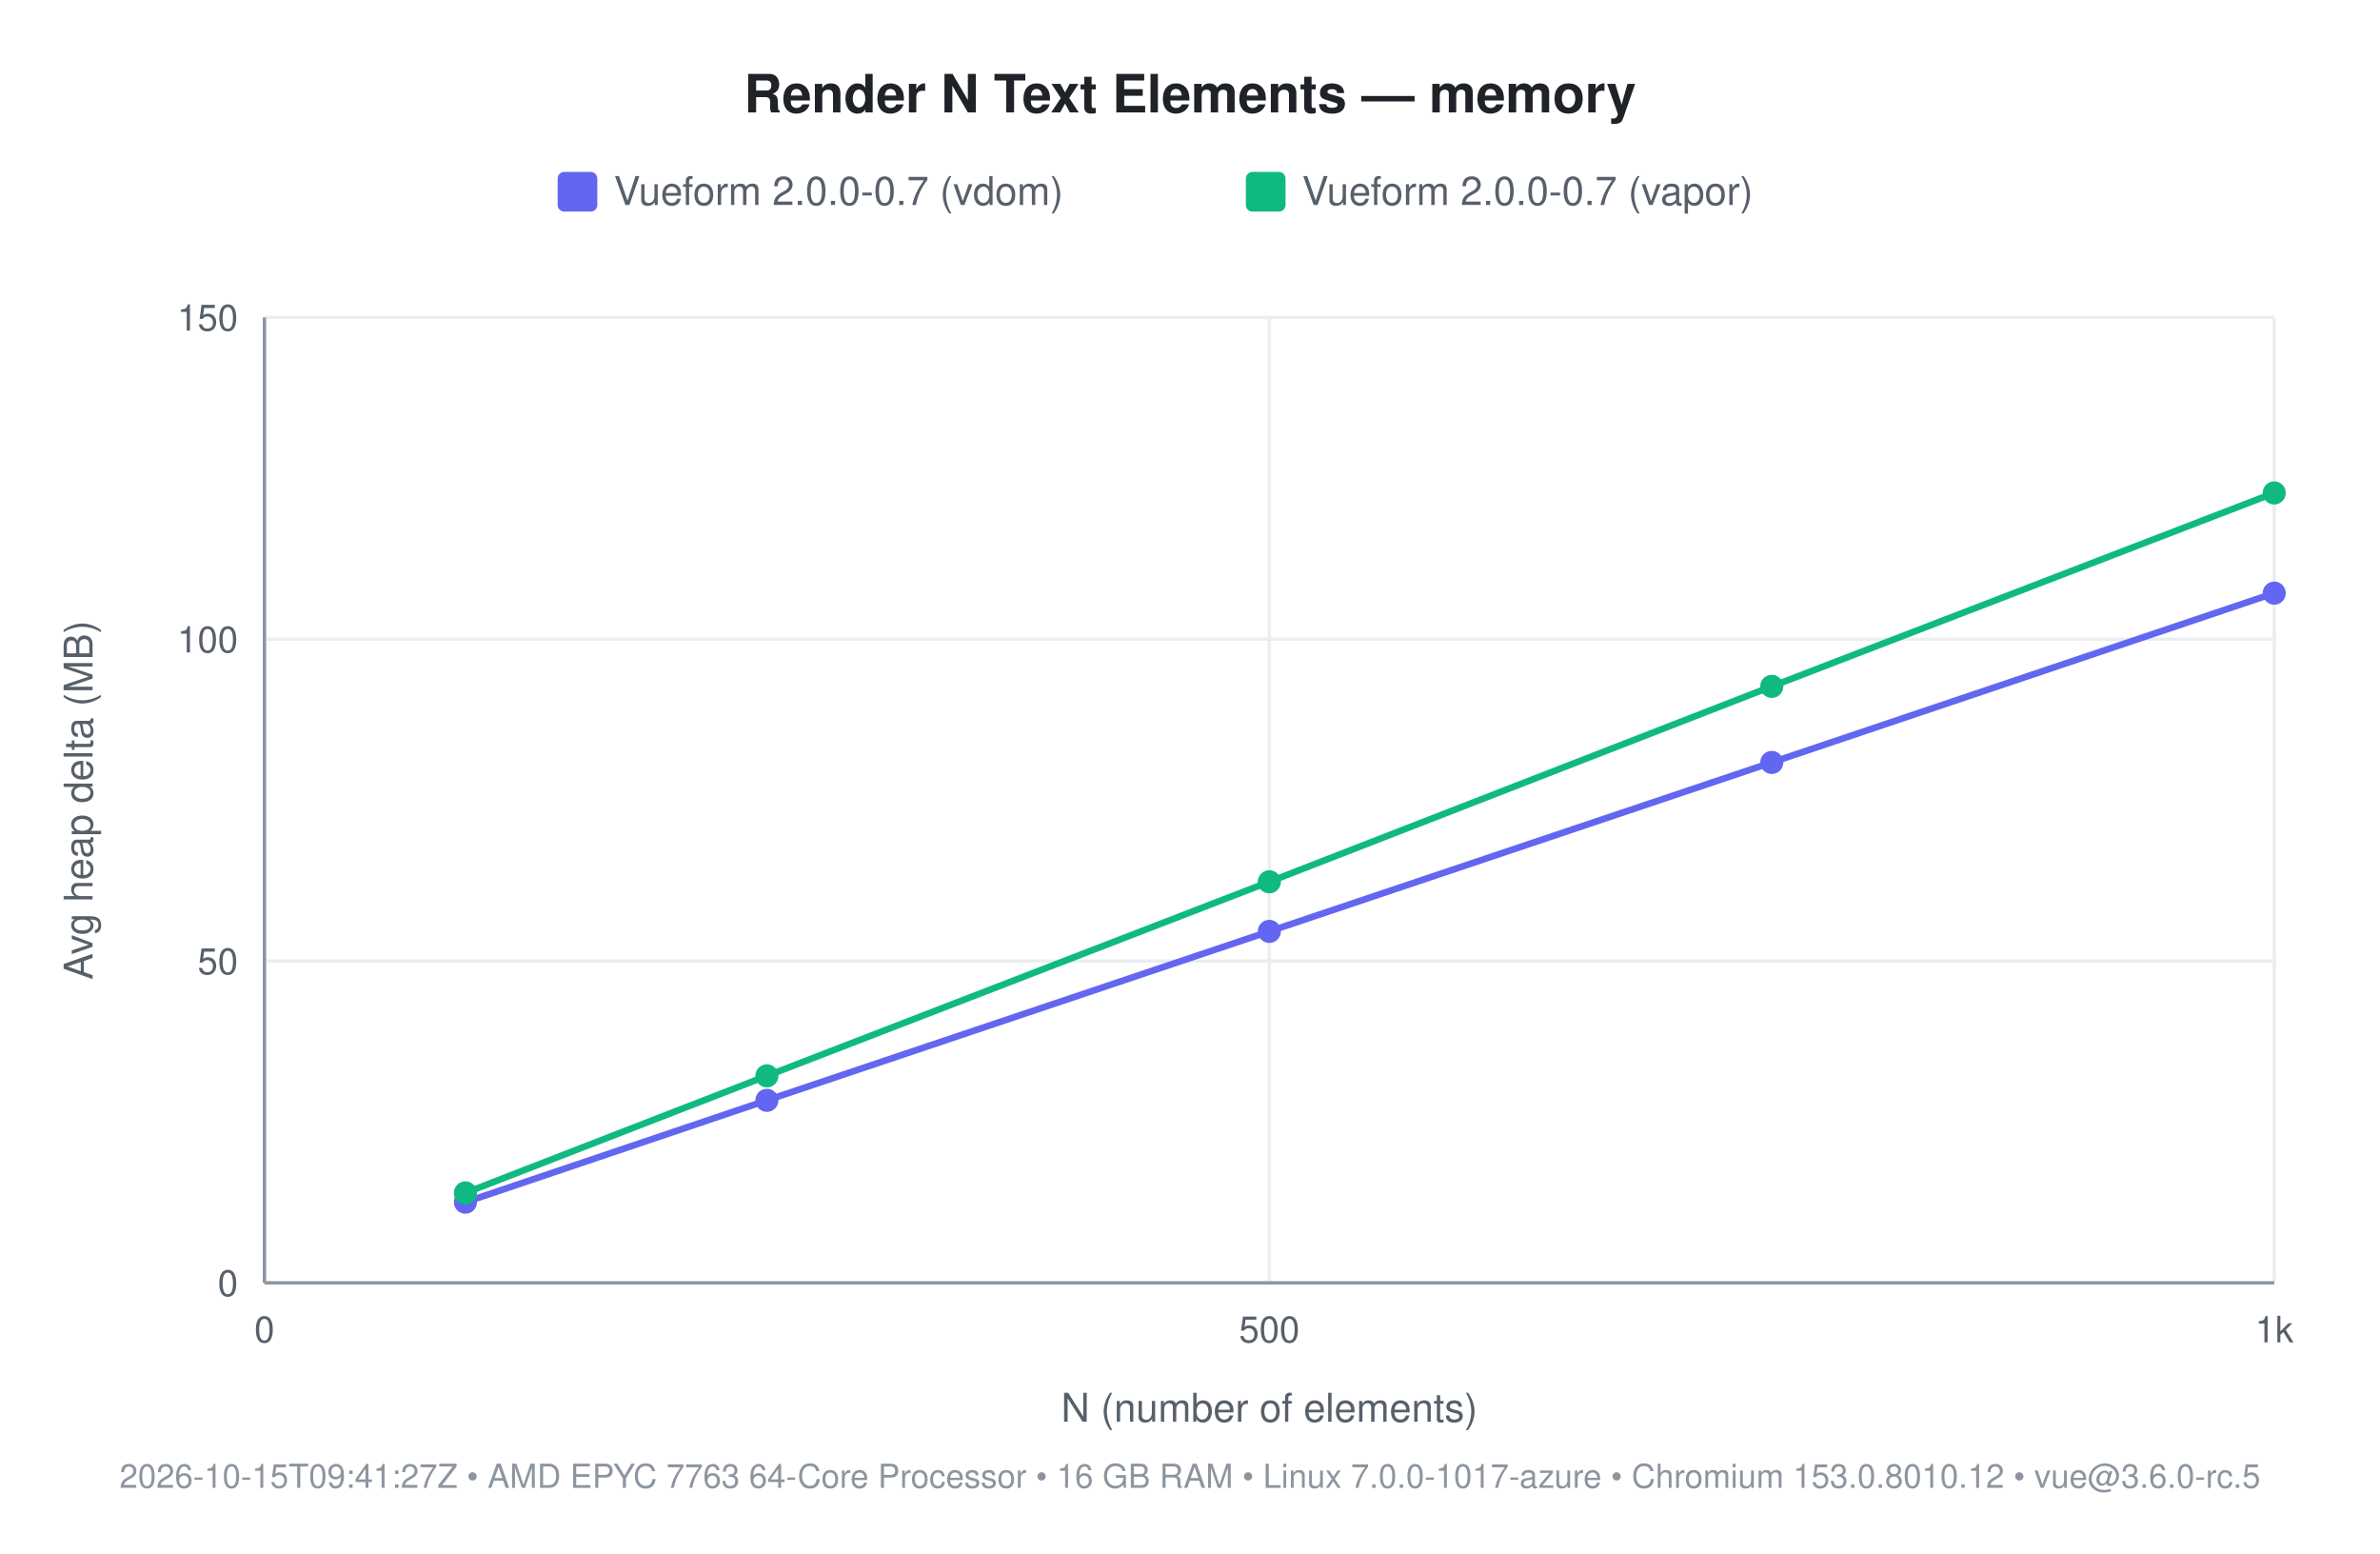
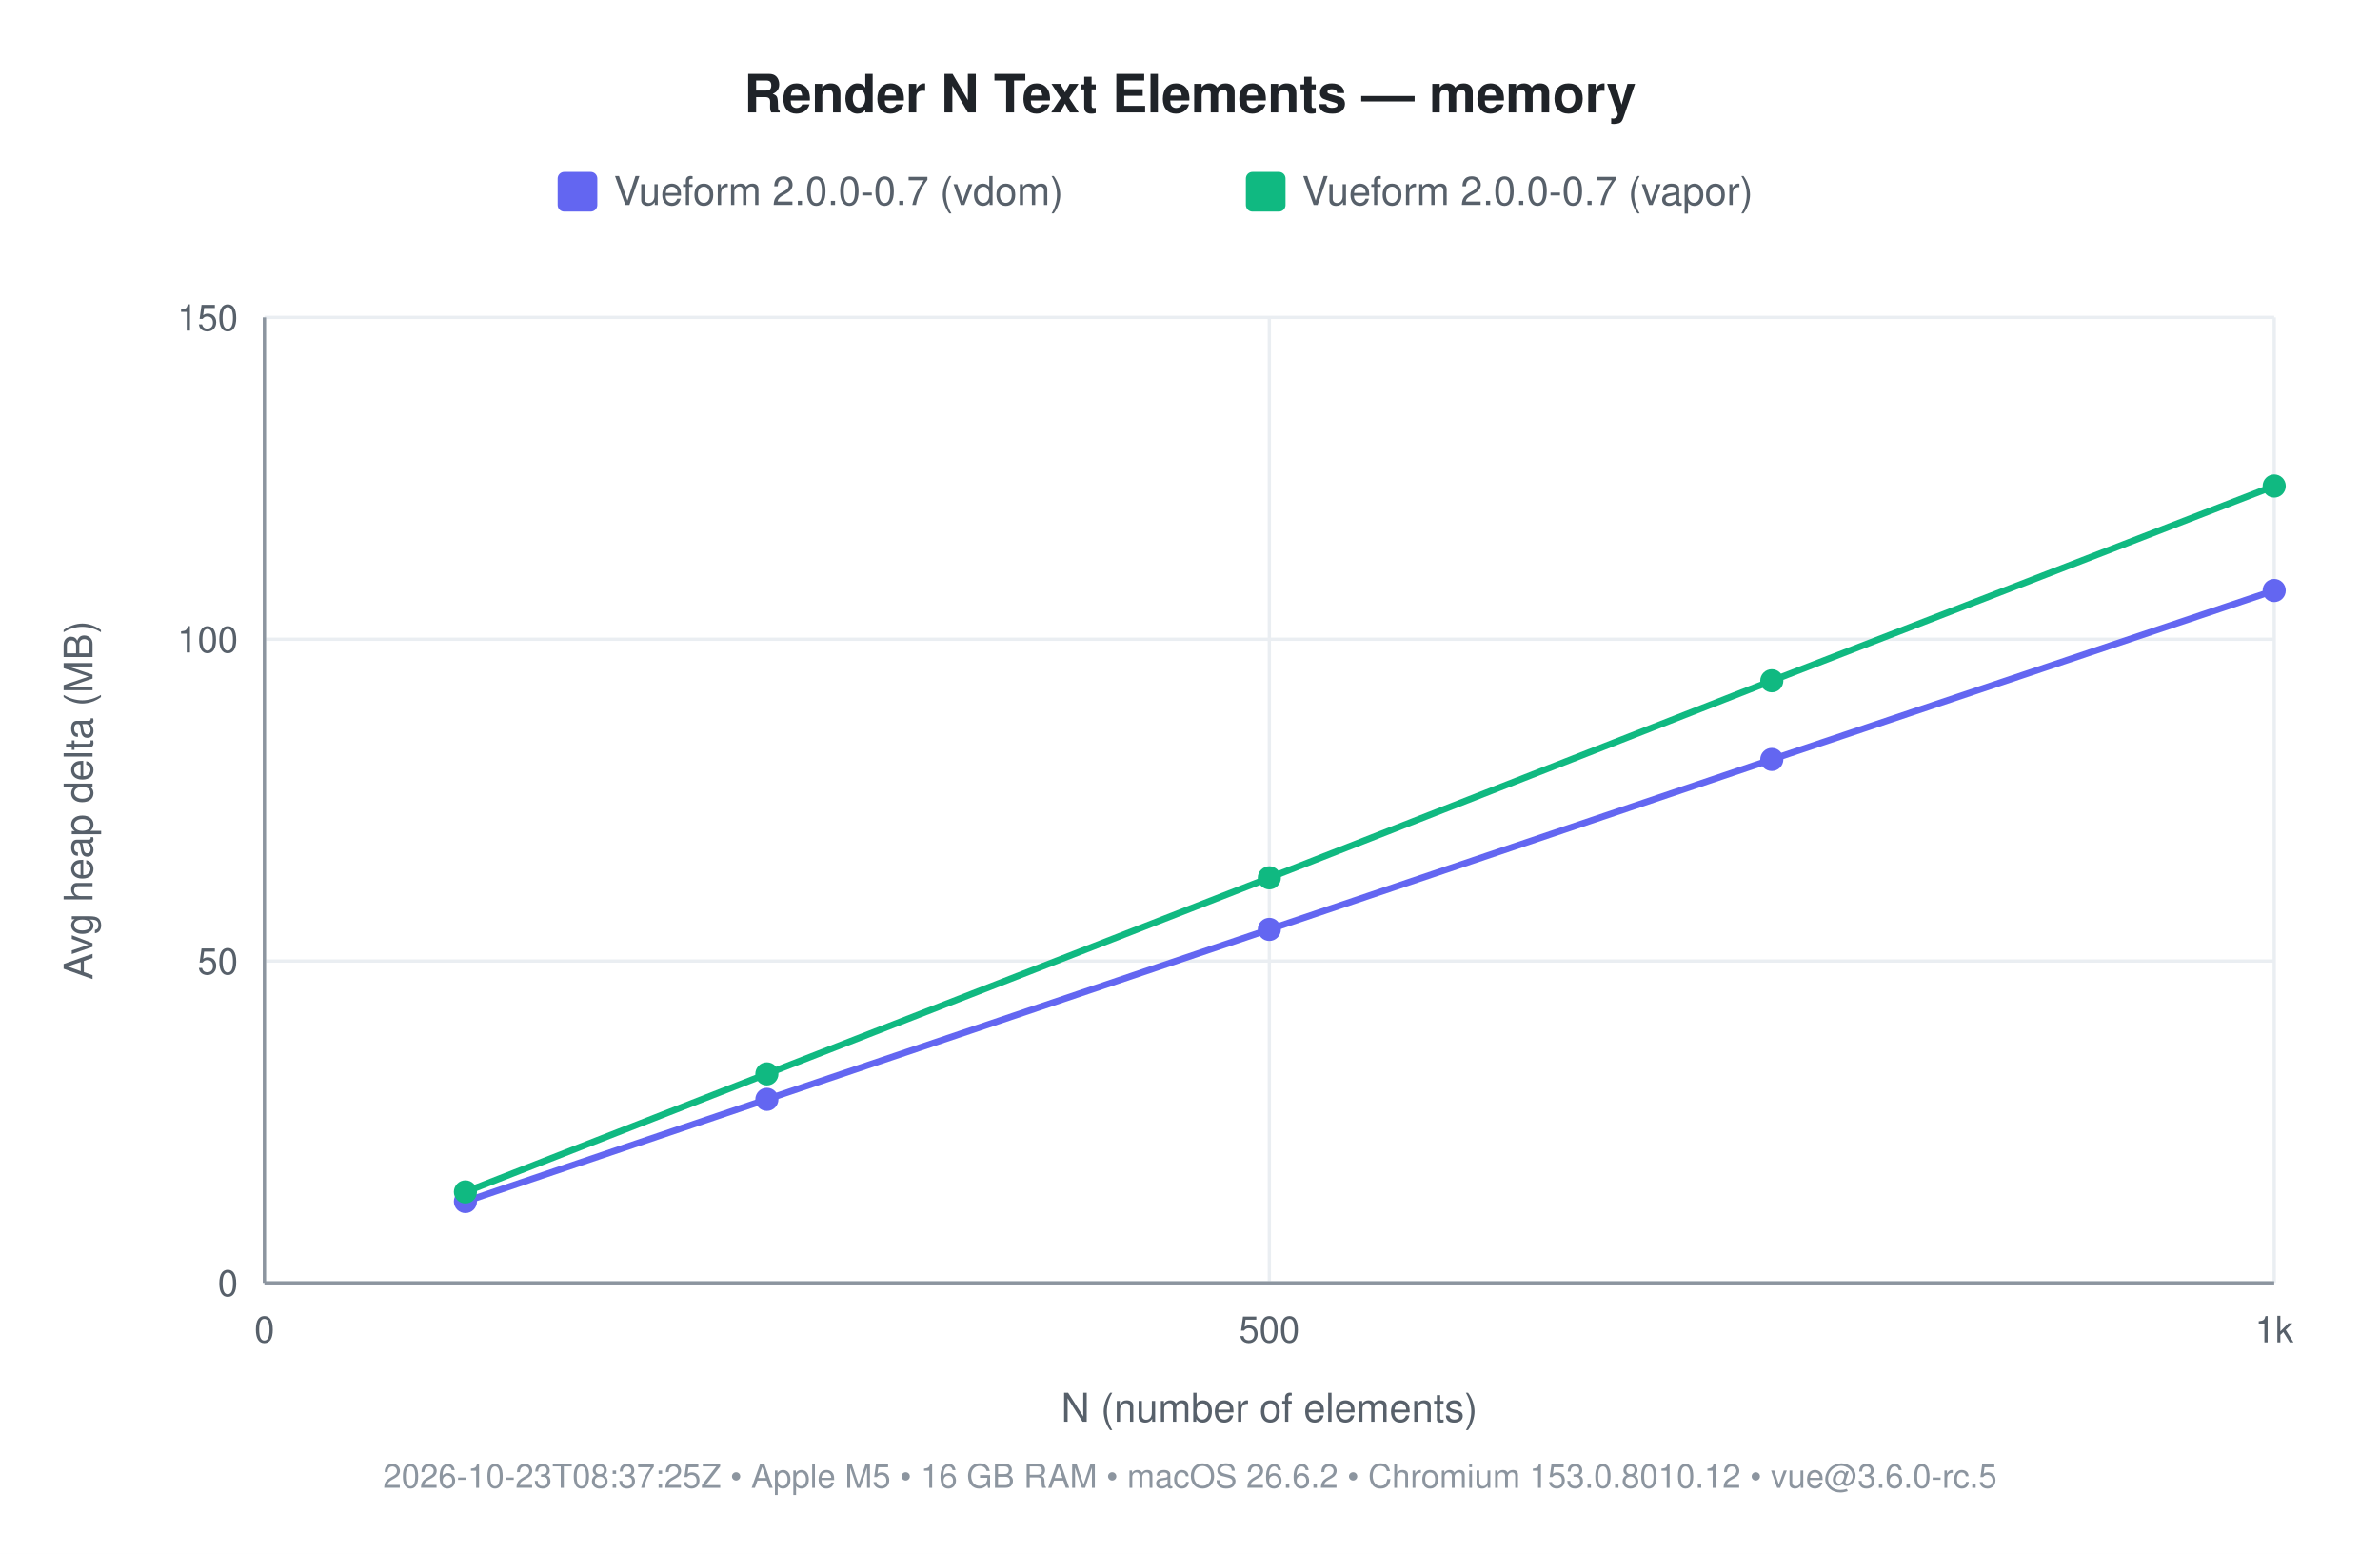
<svg xmlns="http://www.w3.org/2000/svg" width="720" height="470" viewBox="0 0 720 470" font-family="-apple-system, 'Segoe UI', Helvetica, Arial, sans-serif">
  <rect width="720" height="470" fill="#ffffff" />
  <text x="360" y="34" font-size="16" font-weight="600" fill="#1f2328" text-anchor="middle">Render N Text Elements — memory</text>
  <rect x="168.7" y="52" width="12" height="12" rx="2" fill="#6366f1" />
  <text x="185.7" y="62" font-size="12" fill="#57606a">Vueform 2.0.0-0.7 (vdom)</text>
  <rect x="376.9" y="52" width="12" height="12" rx="2" fill="#10b981" />
  <text x="393.9" y="62" font-size="12" fill="#57606a">Vueform 2.0.0-0.7 (vapor)</text>
  <line x1="80" y1="388" x2="688" y2="388" stroke="#eaeef2" stroke-width="1" />
  <text x="72" y="392" font-size="11" fill="#57606a" text-anchor="end">0</text>
  <line x1="80" y1="290.667" x2="688" y2="290.667" stroke="#eaeef2" stroke-width="1" />
  <text x="72" y="294.667" font-size="11" fill="#57606a" text-anchor="end">50</text>
  <line x1="80" y1="193.333" x2="688" y2="193.333" stroke="#eaeef2" stroke-width="1" />
  <text x="72" y="197.333" font-size="11" fill="#57606a" text-anchor="end">100</text>
  <line x1="80" y1="96" x2="688" y2="96" stroke="#eaeef2" stroke-width="1" />
  <text x="72" y="100" font-size="11" fill="#57606a" text-anchor="end">150</text>
  <line x1="80" y1="96" x2="80" y2="388" stroke="#eaeef2" stroke-width="1" />
  <text x="80" y="406" font-size="11" fill="#57606a" text-anchor="middle">0</text>
  <line x1="384" y1="96" x2="384" y2="388" stroke="#eaeef2" stroke-width="1" />
  <text x="384" y="406" font-size="11" fill="#57606a" text-anchor="middle">500</text>
  <line x1="688" y1="96" x2="688" y2="388" stroke="#eaeef2" stroke-width="1" />
  <text x="688" y="406" font-size="11" fill="#57606a" text-anchor="middle">1k</text>
  <line x1="80" y1="388" x2="688" y2="388" stroke="#8c959f" stroke-width="1" />
  <line x1="80" y1="96" x2="80" y2="388" stroke="#8c959f" stroke-width="1" />
  <text x="384" y="430" font-size="12" fill="#57606a" text-anchor="middle">N (number of elements)</text>
  <text x="28" y="242" font-size="12" fill="#57606a" text-anchor="middle" transform="rotate(-90 28 242)">Avg heap delta (MB)</text>
-   <text x="360" y="450" font-size="10" fill="#8c959f" text-anchor="middle">2026-10-15T09:41:27Z • AMD EPYC 7763 64-Core Processor • 16 GB RAM • Linux 7.0.0-1017-azure • Chromium 153.0.8010.12 • vue@3.6.0-rc.5</text>
-   <polyline points="140.8,363.6 232.0,332.8 384.0,281.7 536.0,230.6 688.0,179.4" fill="none" stroke="#6366f1" stroke-width="2" />
-   <circle cx="140.8" cy="363.6" r="3.5" fill="#6366f1" />
-   <circle cx="232.0" cy="332.8" r="3.5" fill="#6366f1" />
-   <circle cx="384.0" cy="281.7" r="3.5" fill="#6366f1" />
-   <circle cx="536.0" cy="230.6" r="3.5" fill="#6366f1" />
-   <circle cx="688.0" cy="179.4" r="3.5" fill="#6366f1" />
-   <polyline points="140.8,360.8 232.0,325.4 384.0,266.7 536.0,207.6 688.0,149.1" fill="none" stroke="#10b981" stroke-width="2" />
-   <circle cx="140.8" cy="360.8" r="3.5" fill="#10b981" />
-   <circle cx="232.0" cy="325.4" r="3.5" fill="#10b981" />
-   <circle cx="384.0" cy="266.7" r="3.5" fill="#10b981" />
-   <circle cx="536.0" cy="207.6" r="3.5" fill="#10b981" />
-   <circle cx="688.0" cy="149.1" r="3.5" fill="#10b981" />
+   <text x="360" y="450" font-size="10" fill="#8c959f" text-anchor="middle">2026-10-23T08:37:25Z • Apple M5 • 16 GB RAM • macOS 26.6.2 • Chromium 153.0.8010.12 • vue@3.6.0-rc.5</text>
+   <polyline points="140.8,363.4 232.0,332.5 384.0,281.1 536.0,229.7 688.0,178.6" fill="none" stroke="#6366f1" stroke-width="2" />
+   <circle cx="140.8" cy="363.4" r="3.5" fill="#6366f1" />
+   <circle cx="232.0" cy="332.5" r="3.5" fill="#6366f1" />
+   <circle cx="384.0" cy="281.1" r="3.5" fill="#6366f1" />
+   <circle cx="536.0" cy="229.7" r="3.5" fill="#6366f1" />
+   <circle cx="688.0" cy="178.6" r="3.5" fill="#6366f1" />
+   <polyline points="140.8,360.5 232.0,324.8 384.0,265.5 536.0,205.9 688.0,147.0" fill="none" stroke="#10b981" stroke-width="2" />
+   <circle cx="140.8" cy="360.5" r="3.5" fill="#10b981" />
+   <circle cx="232.0" cy="324.8" r="3.5" fill="#10b981" />
+   <circle cx="384.0" cy="265.5" r="3.5" fill="#10b981" />
+   <circle cx="536.0" cy="205.9" r="3.5" fill="#10b981" />
+   <circle cx="688.0" cy="147.0" r="3.5" fill="#10b981" />
</svg>
